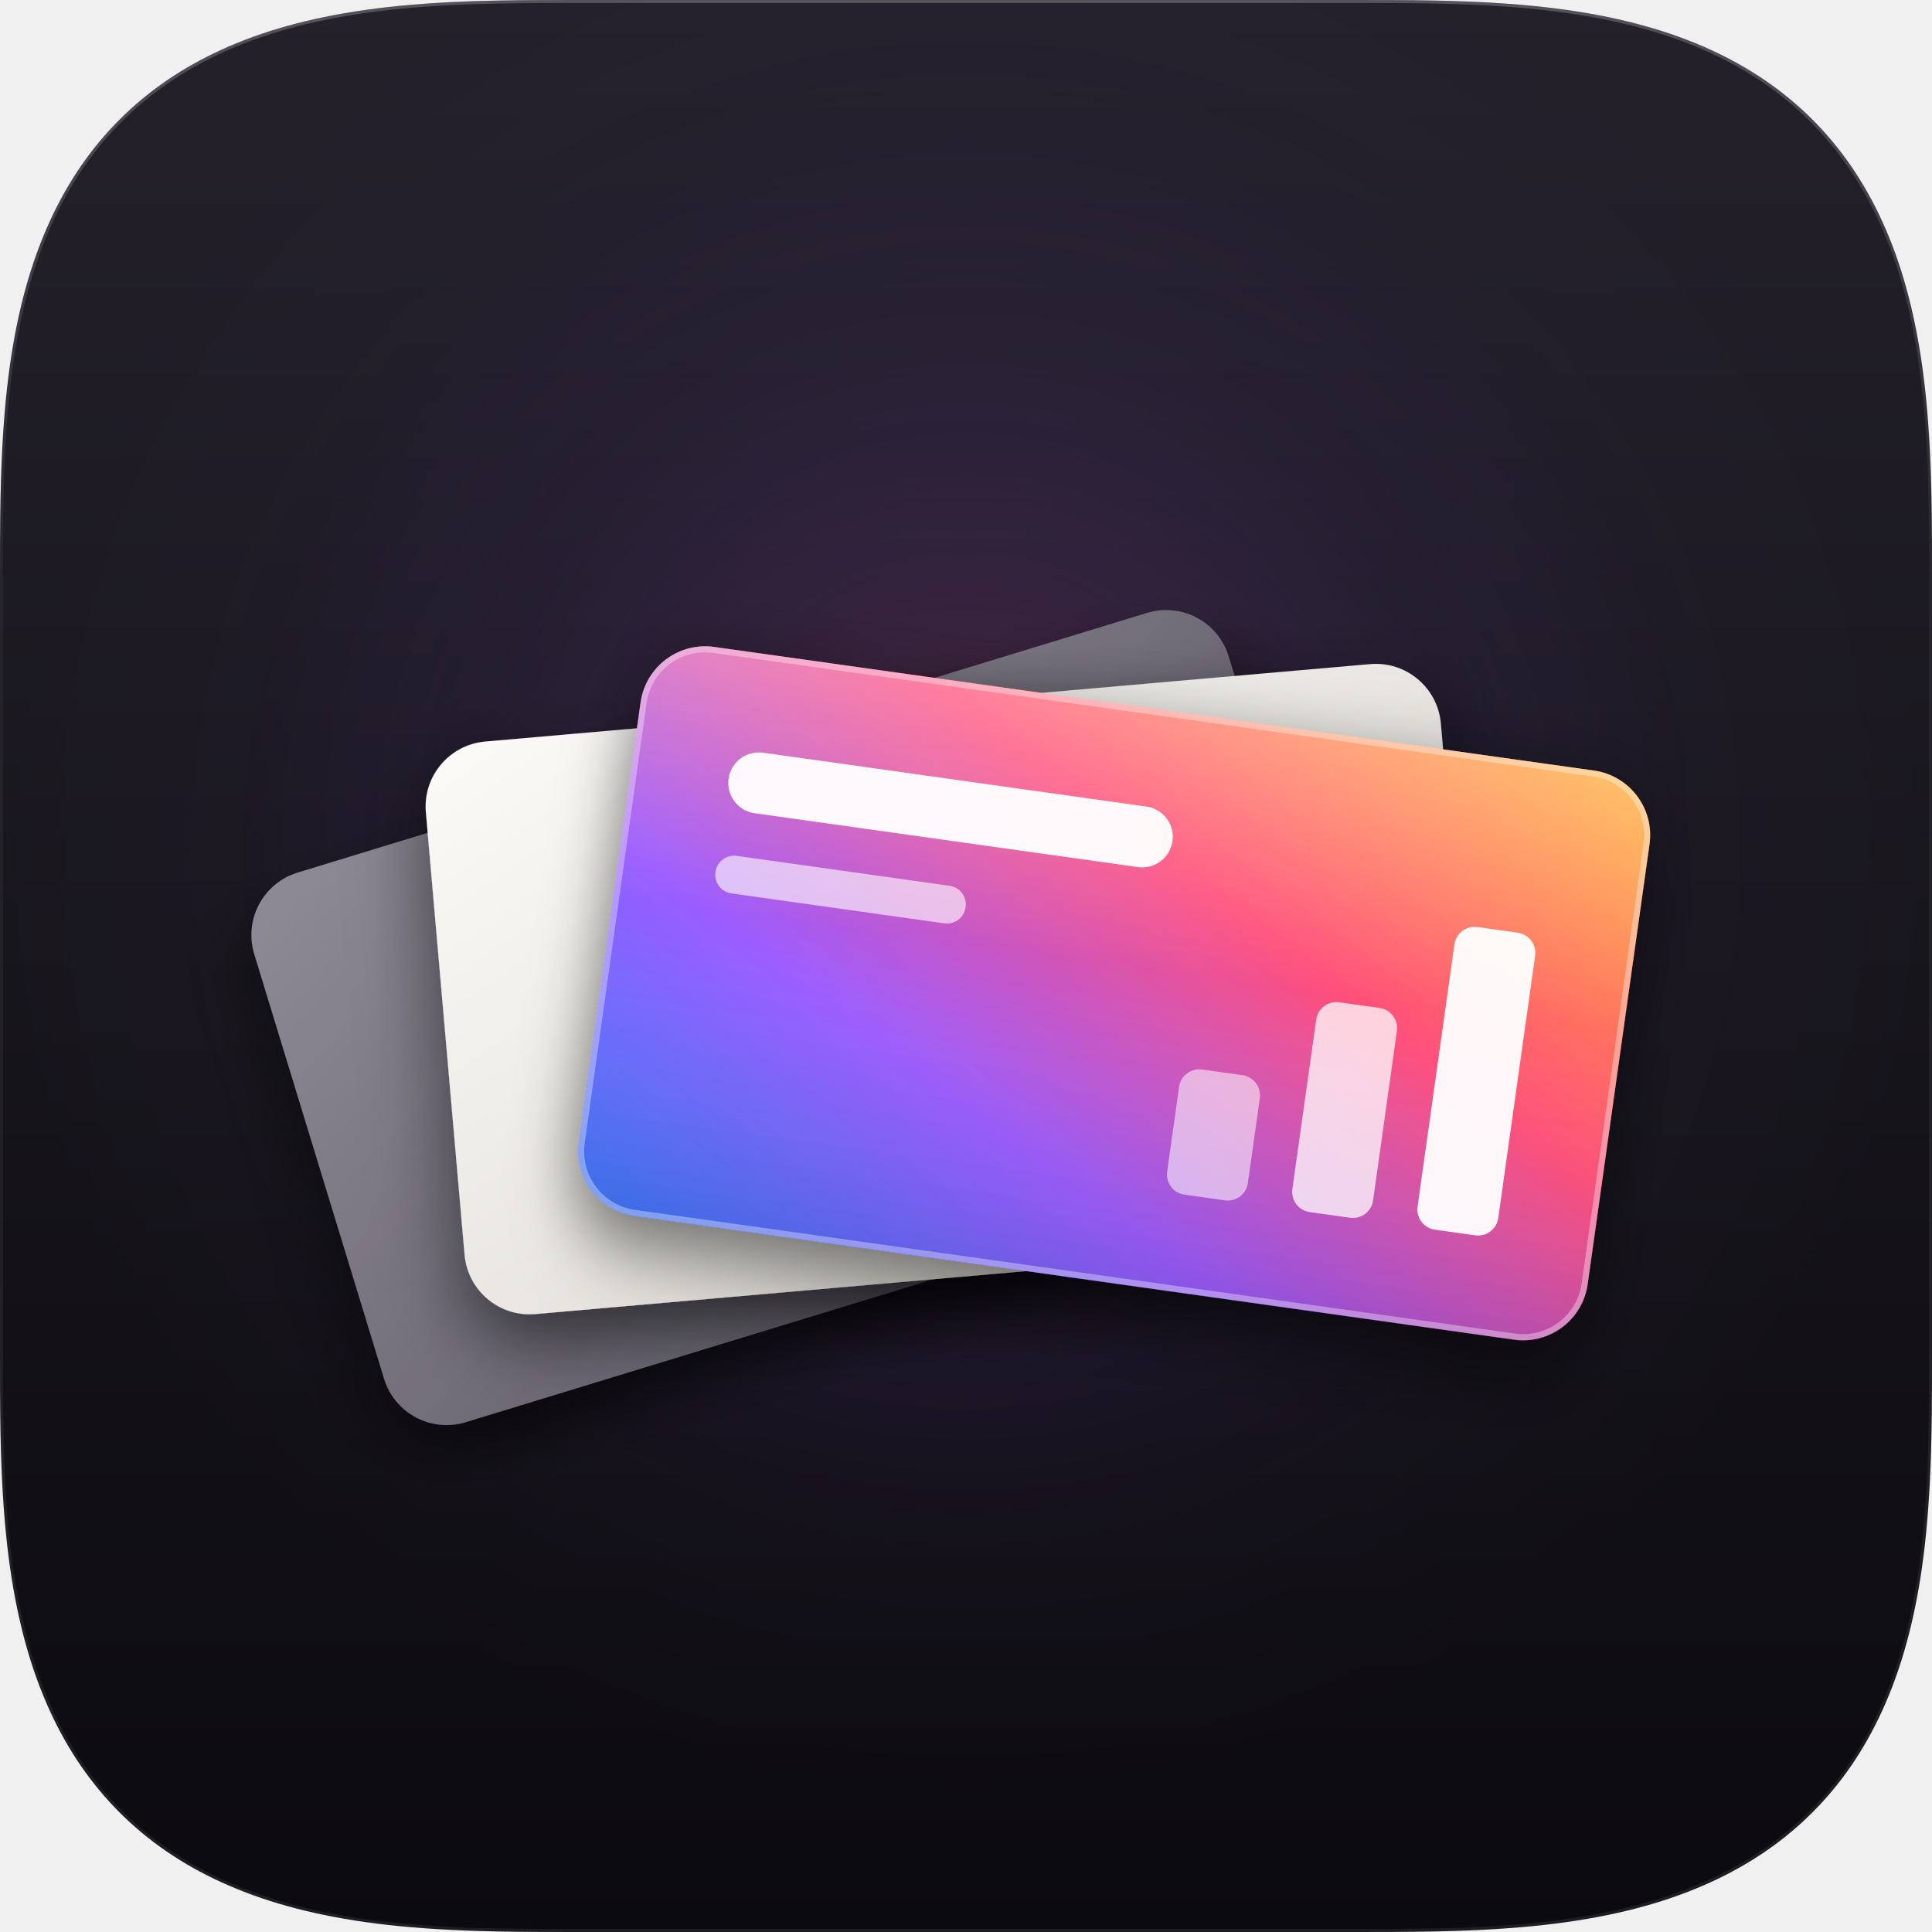
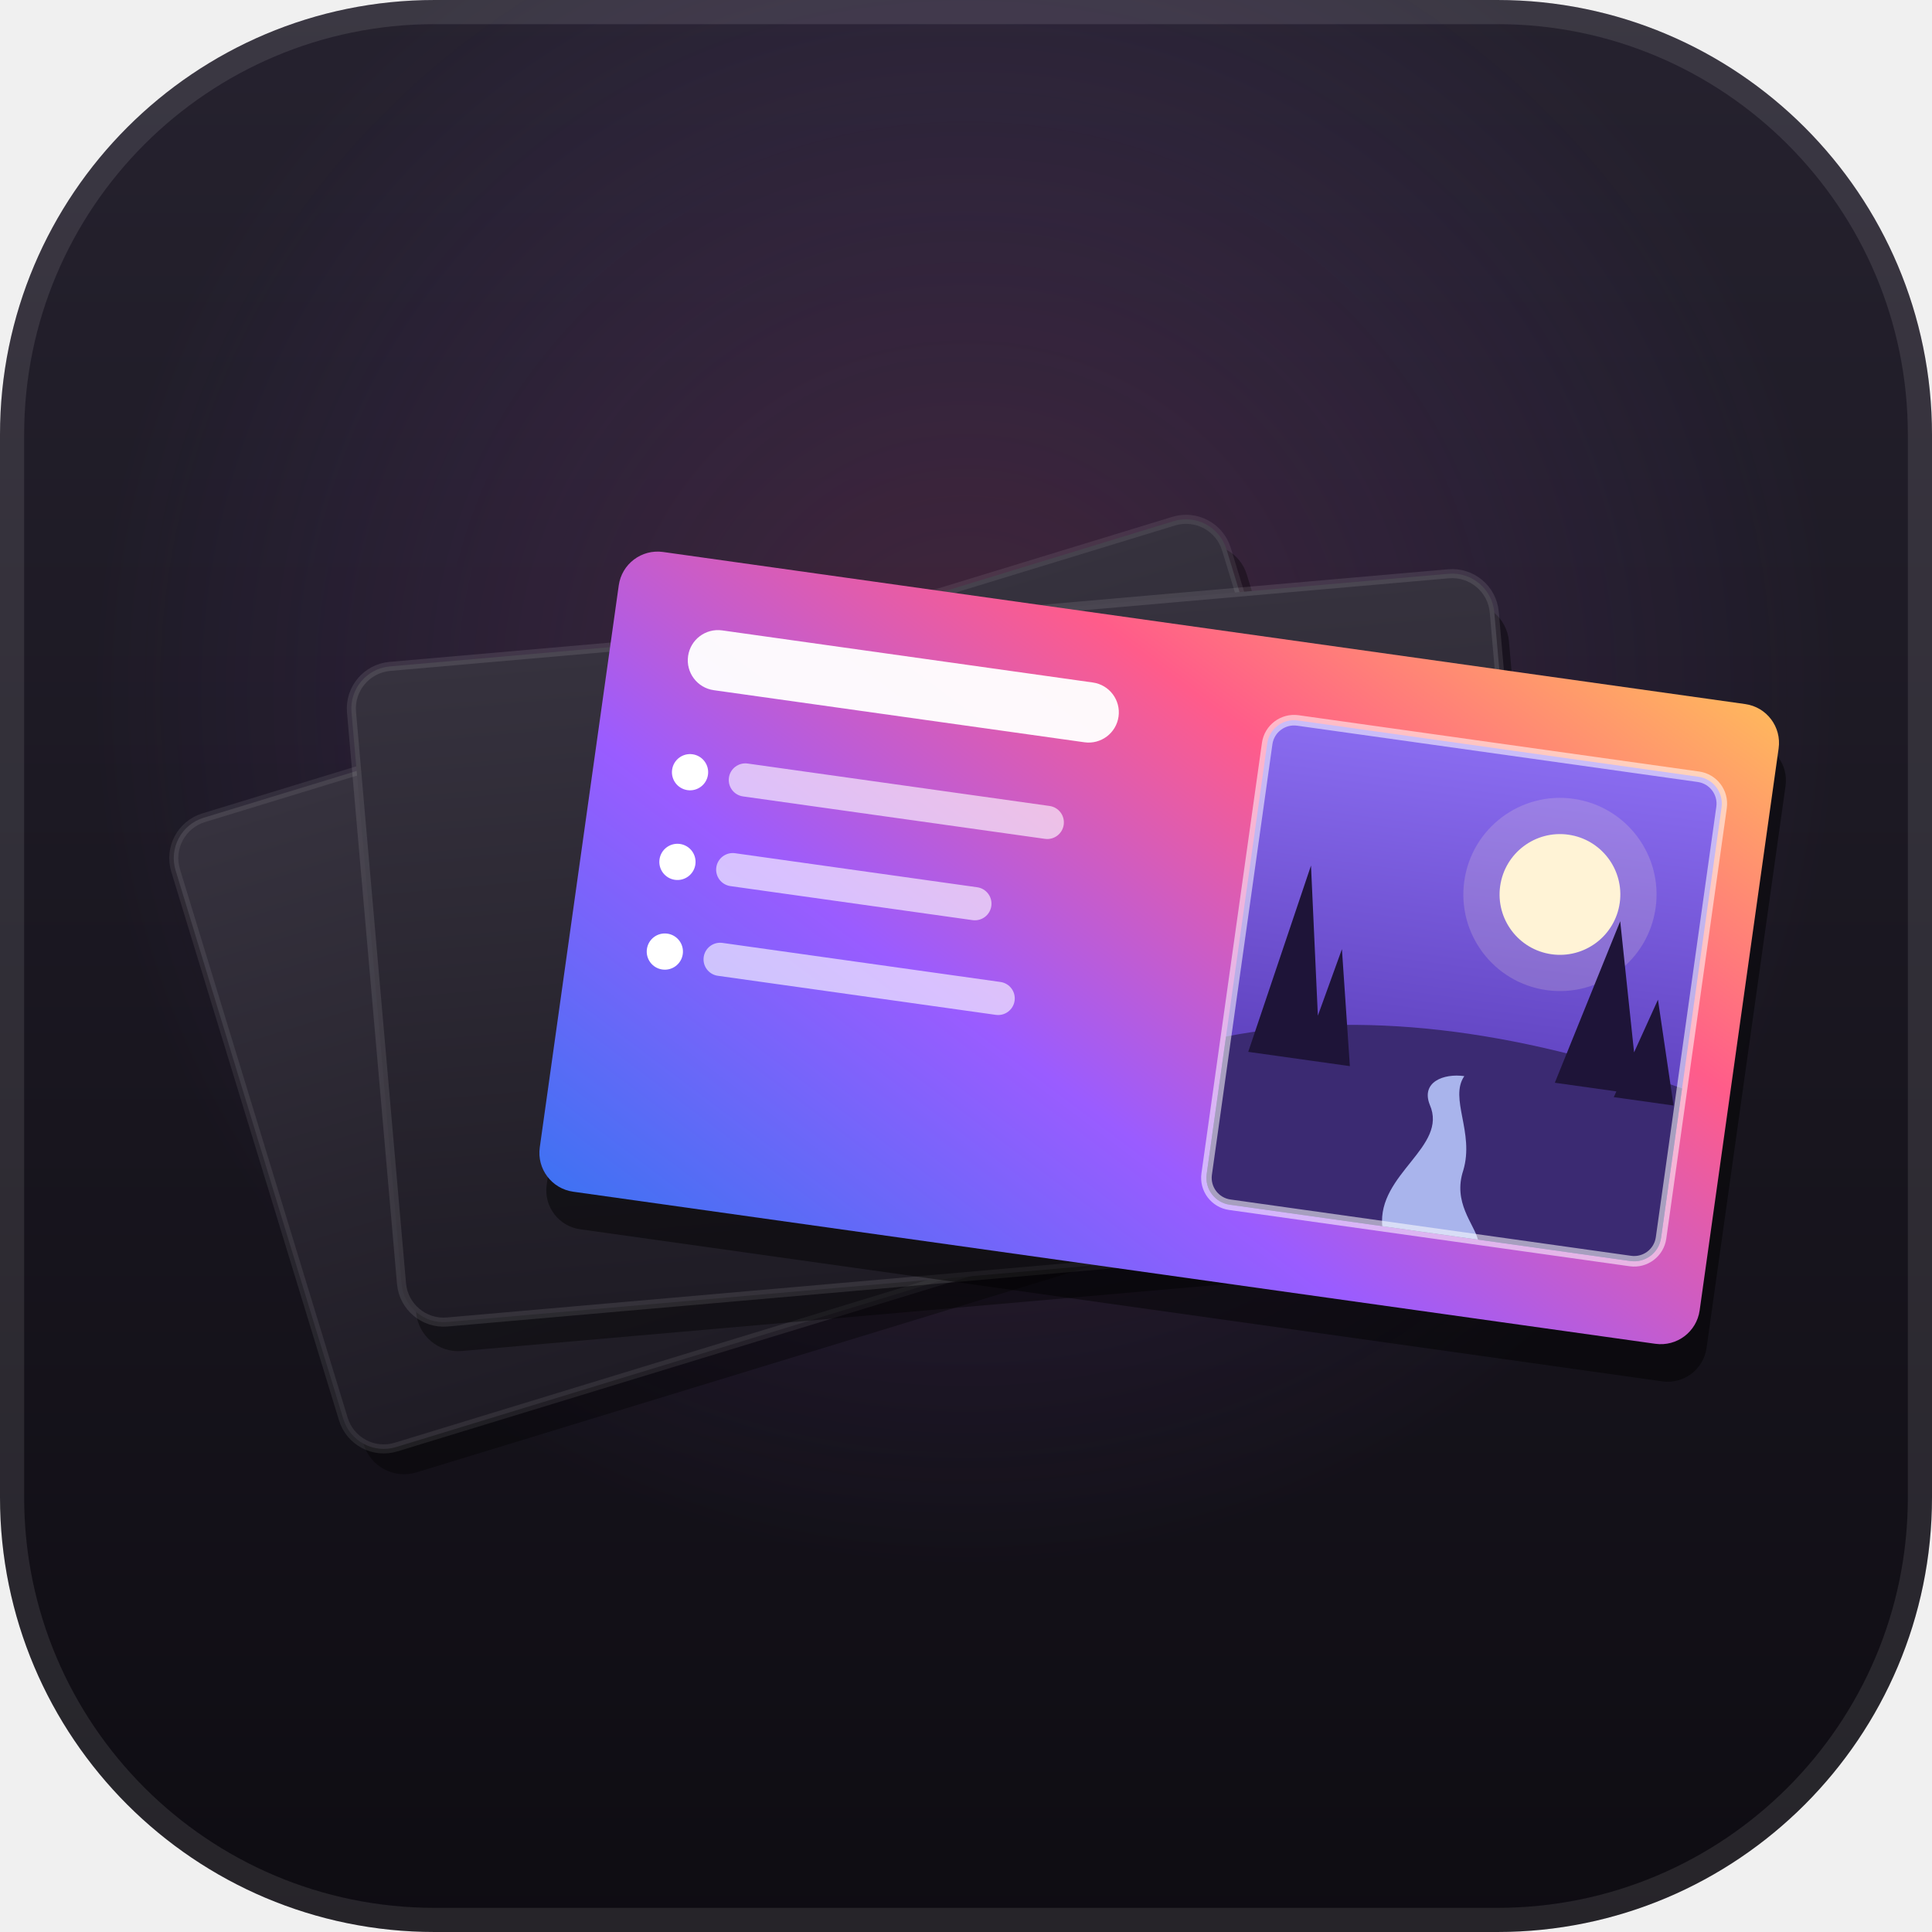
- <svg xmlns="http://www.w3.org/2000/svg" viewBox="0 0 1024 1024" width="1024" height="1024">
+ <svg xmlns="http://www.w3.org/2000/svg" viewBox="0 0 64 64" width="1024" height="1024">
  <defs>
    <linearGradient id="bg" x1="0" y1="0" x2="0" y2="1">
-       <stop offset="0" stop-color="#24212B" />
-       <stop offset="1" stop-color="#0B0A0E" />
+       <stop offset="0" stop-color="#26222F" />
+       <stop offset="1" stop-color="#0E0C12" />
    </linearGradient>
-     <radialGradient id="bloom" cx="0.5" cy="0.44" r="0.5">
-       <stop offset="0" stop-color="#FF4F7A" stop-opacity="0.26" />
-       <stop offset="0.25" stop-color="#C255D9" stop-opacity="0.15" />
-       <stop offset="0.5" stop-color="#9A5CFF" stop-opacity="0.07" />
-       <stop offset="0.75" stop-color="#9A5CFF" stop-opacity="0.02" />
+     <radialGradient id="bloom" cx=".5" cy=".36" r=".45">
+       <stop offset="0" stop-color="#C2477E" stop-opacity=".22" />
      <stop offset="1" stop-color="#9A5CFF" stop-opacity="0" />
    </radialGradient>
-     <linearGradient id="rim" x1="0" y1="0" x2="0" y2="1">
-       <stop offset="0" stop-color="#fff" stop-opacity="0.22" />
-       <stop offset="0.3" stop-color="#fff" stop-opacity="0.04" />
-       <stop offset="1" stop-color="#fff" stop-opacity="0.08" />
+     <linearGradient id="card" x1="0" y1="0" x2="0" y2="1">
+       <stop offset="0" stop-color="#36323E" />
+       <stop offset="1" stop-color="#1F1C25" />
    </linearGradient>
    <linearGradient id="paint" x1="0" y1="1" x2="1" y2="0">
-       <stop offset="0" stop-color="#3A7BFF" />
-       <stop offset="0.32" stop-color="#9A5CFF" />
-       <stop offset="0.64" stop-color="#FF4F7A" />
-       <stop offset="1" stop-color="#FFAE2B" />
+       <stop offset="0" stop-color="#3D72F2" />
+       <stop offset=".35" stop-color="#9A5CFF" />
+       <stop offset=".7" stop-color="#FF5C8A" />
+       <stop offset="1" stop-color="#FFB95C" />
    </linearGradient>
-     <linearGradient id="sheen" x1="0" y1="0" x2="0" y2="1">
-       <stop offset="0" stop-color="#fff" stop-opacity="0.28" />
-       <stop offset="0.45" stop-color="#fff" stop-opacity="0" />
-       <stop offset="1" stop-color="#000" stop-opacity="0.10" />
+     <linearGradient id="sky" x1="0" y1="0" x2="0" y2="1">
+       <stop offset="0" stop-color="#8A6CF0" />
+       <stop offset="1" stop-color="#4B2FA8" />
    </linearGradient>
-     <linearGradient id="paper" x1="0" y1="0" x2="1" y2="1">
-       <stop offset="0" stop-color="#FBFAF7" />
-       <stop offset="1" stop-color="#D9D5CD" />
-     </linearGradient>
-     <linearGradient id="paper2" x1="0" y1="0" x2="1" y2="1">
-       <stop offset="0" stop-color="#8E8A96" />
-       <stop offset="1" stop-color="#55525D" />
-     </linearGradient>
-     <filter id="tileshadow" x="-20%" y="-20%" width="140%" height="140%">
-       <feDropShadow dx="0" dy="13.0" stdDeviation="15.1" flood-color="#000" flood-opacity="0.5" />
-     </filter>
-     <filter id="cardshadow" x="-30%" y="-30%" width="160%" height="170%">
-       <feDropShadow dx="0" dy="15.1" stdDeviation="19.4" flood-color="#000" flood-opacity="0.55" />
-     </filter>
-     <clipPath id="tclip">
-       <path d="M716.80,0.00 L737.47,0.03 L749.61,0.12 L759.78,0.28 L768.86,0.50 L777.19,0.78 L784.97,1.12 L792.31,1.53 L799.30,2.00 L805.99,2.53 L812.42,3.12 L818.62,3.77 L824.61,4.49 L830.43,5.27 L836.07,6.11 L841.56,7.02 L846.91,7.99 L852.13,9.02 L857.21,10.11 L862.18,11.26 L867.04,12.48 L871.79,13.76 L876.44,15.10 L880.99,16.50 L885.44,17.97 L889.80,19.50 L894.08,21.09 L898.26,22.75 L902.36,24.47 L906.38,26.25 L910.32,28.09 L914.18,30.00 L917.97,31.97 L921.68,34.00 L925.31,36.10 L928.87,38.25 L932.36,40.48 L935.78,42.76 L939.12,45.11 L942.40,47.53 L945.61,50.01 L948.74,52.55 L951.81,55.16 L954.82,57.83 L957.75,60.57 L960.62,63.38 L963.43,66.25 L966.17,69.18 L968.84,72.19 L971.45,75.26 L973.99,78.39 L976.47,81.60 L978.89,84.88 L981.24,88.22 L983.52,91.64 L985.75,95.13 L987.90,98.69 L990.00,102.32 L992.03,106.03 L994.00,109.82 L995.91,113.68 L997.75,117.62 L999.53,121.64 L1001.25,125.74 L1002.91,129.92 L1004.50,134.20 L1006.03,138.56 L1007.50,143.01 L1008.90,147.56 L1010.24,152.21 L1011.52,156.96 L1012.74,161.82 L1013.89,166.79 L1014.98,171.87 L1016.01,177.09 L1016.98,182.44 L1017.89,187.93 L1018.73,193.57 L1019.51,199.39 L1020.23,205.38 L1020.88,211.58 L1021.47,218.01 L1022.00,224.70 L1022.47,231.69 L1022.88,239.03 L1023.22,246.81 L1023.50,255.14 L1023.72,264.22 L1023.88,274.39 L1023.97,286.53 L1024.00,307.20 L1024.00,716.80 L1023.97,737.47 L1023.88,749.61 L1023.72,759.78 L1023.50,768.86 L1023.22,777.19 L1022.88,784.97 L1022.47,792.31 L1022.00,799.30 L1021.47,805.99 L1020.88,812.42 L1020.23,818.62 L1019.51,824.61 L1018.73,830.43 L1017.89,836.07 L1016.98,841.56 L1016.01,846.91 L1014.98,852.13 L1013.89,857.21 L1012.74,862.18 L1011.52,867.04 L1010.24,871.79 L1008.90,876.44 L1007.50,880.99 L1006.03,885.44 L1004.50,889.80 L1002.91,894.08 L1001.25,898.26 L999.53,902.36 L997.75,906.38 L995.91,910.32 L994.00,914.18 L992.03,917.97 L990.00,921.68 L987.90,925.31 L985.75,928.87 L983.52,932.36 L981.24,935.78 L978.89,939.12 L976.47,942.40 L973.99,945.61 L971.45,948.74 L968.84,951.81 L966.17,954.82 L963.43,957.75 L960.62,960.62 L957.75,963.43 L954.82,966.17 L951.81,968.84 L948.74,971.45 L945.61,973.99 L942.40,976.47 L939.12,978.89 L935.78,981.24 L932.36,983.52 L928.87,985.75 L925.31,987.90 L921.68,990.00 L917.97,992.03 L914.18,994.00 L910.32,995.91 L906.38,997.75 L902.36,999.53 L898.26,1001.25 L894.08,1002.91 L889.80,1004.50 L885.44,1006.03 L880.99,1007.50 L876.44,1008.90 L871.79,1010.24 L867.04,1011.52 L862.18,1012.74 L857.21,1013.89 L852.13,1014.98 L846.91,1016.01 L841.56,1016.98 L836.07,1017.89 L830.43,1018.73 L824.61,1019.51 L818.62,1020.23 L812.42,1020.88 L805.99,1021.47 L799.30,1022.00 L792.31,1022.47 L784.97,1022.88 L777.19,1023.22 L768.86,1023.50 L759.78,1023.72 L749.61,1023.88 L737.47,1023.97 L716.80,1024.00 L307.20,1024.00 L286.53,1023.97 L274.39,1023.88 L264.22,1023.72 L255.14,1023.50 L246.81,1023.22 L239.03,1022.88 L231.69,1022.47 L224.70,1022.00 L218.01,1021.47 L211.58,1020.88 L205.38,1020.23 L199.39,1019.51 L193.57,1018.73 L187.93,1017.89 L182.44,1016.98 L177.09,1016.01 L171.87,1014.98 L166.79,1013.89 L161.82,1012.74 L156.96,1011.52 L152.21,1010.24 L147.56,1008.90 L143.01,1007.50 L138.56,1006.03 L134.20,1004.50 L129.92,1002.91 L125.74,1001.25 L121.64,999.53 L117.62,997.75 L113.68,995.91 L109.82,994.00 L106.03,992.03 L102.32,990.00 L98.69,987.90 L95.13,985.75 L91.64,983.52 L88.22,981.24 L84.88,978.89 L81.60,976.47 L78.39,973.99 L75.26,971.45 L72.19,968.84 L69.18,966.17 L66.25,963.43 L63.38,960.62 L60.57,957.75 L57.83,954.82 L55.16,951.81 L52.55,948.74 L50.01,945.61 L47.53,942.40 L45.11,939.12 L42.76,935.78 L40.48,932.36 L38.25,928.87 L36.10,925.31 L34.00,921.68 L31.97,917.97 L30.00,914.18 L28.09,910.32 L26.25,906.38 L24.47,902.36 L22.75,898.26 L21.09,894.08 L19.50,889.80 L17.97,885.44 L16.50,880.99 L15.10,876.44 L13.76,871.79 L12.48,867.04 L11.26,862.18 L10.11,857.21 L9.02,852.13 L7.99,846.91 L7.02,841.56 L6.11,836.07 L5.27,830.43 L4.49,824.61 L3.77,818.62 L3.12,812.42 L2.53,805.99 L2.00,799.30 L1.53,792.31 L1.12,784.97 L0.78,777.19 L0.50,768.86 L0.28,759.78 L0.12,749.61 L0.03,737.47 L0.00,716.80 L0.00,307.20 L0.03,286.53 L0.12,274.39 L0.28,264.22 L0.50,255.14 L0.78,246.81 L1.12,239.03 L1.53,231.69 L2.00,224.70 L2.53,218.01 L3.12,211.58 L3.77,205.38 L4.49,199.39 L5.27,193.57 L6.11,187.93 L7.02,182.44 L7.99,177.09 L9.02,171.87 L10.11,166.79 L11.26,161.82 L12.48,156.96 L13.76,152.21 L15.10,147.56 L16.50,143.01 L17.97,138.56 L19.50,134.20 L21.09,129.92 L22.75,125.74 L24.47,121.64 L26.25,117.62 L28.09,113.68 L30.00,109.82 L31.97,106.03 L34.00,102.32 L36.10,98.69 L38.25,95.13 L40.48,91.64 L42.76,88.22 L45.11,84.88 L47.53,81.60 L50.01,78.39 L52.55,75.26 L55.16,72.19 L57.83,69.18 L60.57,66.25 L63.38,63.38 L66.25,60.57 L69.18,57.83 L72.19,55.16 L75.26,52.55 L78.39,50.01 L81.60,47.53 L84.88,45.11 L88.22,42.76 L91.64,40.48 L95.13,38.25 L98.69,36.10 L102.32,34.00 L106.03,31.97 L109.82,30.00 L113.68,28.09 L117.62,26.25 L121.64,24.47 L125.74,22.75 L129.92,21.09 L134.20,19.50 L138.56,17.97 L143.01,16.50 L147.56,15.10 L152.21,13.76 L156.96,12.48 L161.82,11.26 L166.79,10.11 L171.87,9.02 L177.09,7.99 L182.44,7.02 L187.93,6.11 L193.57,5.27 L199.39,4.49 L205.38,3.77 L211.58,3.12 L218.01,2.53 L224.70,2.00 L231.69,1.53 L239.03,1.12 L246.81,0.78 L255.14,0.50 L264.22,0.28 L274.39,0.12 L286.53,0.03 L307.20,0.00 Z" />
+     <clipPath id="clip">
+       <rect width="64" height="64" rx="14.4" />
+     </clipPath>
+     <clipPath id="pic">
+       <rect x="2.6" y="-8.1" width="15.2" height="16.2" rx=".9" />
    </clipPath>
  </defs>
-   <path d="M716.80,0.00 L737.47,0.03 L749.61,0.12 L759.78,0.28 L768.86,0.50 L777.19,0.78 L784.97,1.12 L792.31,1.53 L799.30,2.00 L805.99,2.53 L812.42,3.12 L818.62,3.77 L824.61,4.49 L830.43,5.27 L836.07,6.11 L841.56,7.02 L846.91,7.99 L852.13,9.02 L857.21,10.11 L862.18,11.26 L867.04,12.48 L871.79,13.76 L876.44,15.10 L880.99,16.50 L885.44,17.97 L889.80,19.50 L894.08,21.09 L898.26,22.75 L902.36,24.47 L906.38,26.25 L910.32,28.09 L914.18,30.00 L917.97,31.97 L921.68,34.00 L925.31,36.10 L928.87,38.25 L932.36,40.48 L935.78,42.76 L939.12,45.11 L942.40,47.53 L945.61,50.01 L948.74,52.55 L951.81,55.16 L954.82,57.83 L957.75,60.57 L960.62,63.38 L963.43,66.25 L966.17,69.18 L968.84,72.19 L971.45,75.26 L973.99,78.39 L976.47,81.60 L978.89,84.88 L981.24,88.22 L983.52,91.64 L985.75,95.13 L987.90,98.69 L990.00,102.32 L992.03,106.03 L994.00,109.82 L995.91,113.68 L997.75,117.62 L999.53,121.64 L1001.25,125.74 L1002.91,129.92 L1004.50,134.20 L1006.03,138.56 L1007.50,143.01 L1008.90,147.56 L1010.24,152.21 L1011.52,156.96 L1012.74,161.82 L1013.89,166.79 L1014.98,171.87 L1016.01,177.09 L1016.98,182.44 L1017.89,187.93 L1018.73,193.57 L1019.51,199.39 L1020.23,205.38 L1020.88,211.58 L1021.47,218.01 L1022.00,224.70 L1022.47,231.69 L1022.88,239.03 L1023.22,246.81 L1023.50,255.14 L1023.72,264.22 L1023.88,274.39 L1023.97,286.53 L1024.00,307.20 L1024.00,716.80 L1023.97,737.47 L1023.88,749.61 L1023.72,759.78 L1023.50,768.86 L1023.22,777.19 L1022.88,784.97 L1022.47,792.31 L1022.00,799.30 L1021.47,805.99 L1020.88,812.42 L1020.23,818.62 L1019.51,824.61 L1018.73,830.43 L1017.89,836.07 L1016.98,841.56 L1016.01,846.91 L1014.98,852.13 L1013.89,857.21 L1012.74,862.18 L1011.52,867.04 L1010.24,871.79 L1008.90,876.44 L1007.50,880.99 L1006.03,885.44 L1004.50,889.80 L1002.91,894.08 L1001.25,898.26 L999.53,902.36 L997.75,906.38 L995.91,910.32 L994.00,914.18 L992.03,917.97 L990.00,921.68 L987.90,925.31 L985.75,928.87 L983.52,932.36 L981.24,935.78 L978.89,939.12 L976.47,942.40 L973.99,945.61 L971.45,948.74 L968.84,951.81 L966.17,954.82 L963.43,957.75 L960.62,960.62 L957.75,963.43 L954.82,966.17 L951.81,968.84 L948.74,971.45 L945.61,973.99 L942.40,976.47 L939.12,978.89 L935.78,981.24 L932.36,983.52 L928.87,985.75 L925.31,987.90 L921.68,990.00 L917.97,992.03 L914.18,994.00 L910.32,995.91 L906.38,997.75 L902.36,999.53 L898.26,1001.25 L894.08,1002.91 L889.80,1004.50 L885.44,1006.03 L880.99,1007.50 L876.44,1008.90 L871.79,1010.24 L867.04,1011.52 L862.18,1012.74 L857.21,1013.89 L852.13,1014.98 L846.91,1016.01 L841.56,1016.98 L836.07,1017.89 L830.43,1018.73 L824.61,1019.51 L818.62,1020.23 L812.42,1020.88 L805.99,1021.47 L799.30,1022.00 L792.31,1022.47 L784.97,1022.88 L777.19,1023.22 L768.86,1023.50 L759.78,1023.72 L749.61,1023.88 L737.47,1023.97 L716.80,1024.00 L307.20,1024.00 L286.53,1023.97 L274.39,1023.88 L264.22,1023.72 L255.14,1023.50 L246.81,1023.22 L239.03,1022.88 L231.69,1022.47 L224.70,1022.00 L218.01,1021.47 L211.58,1020.88 L205.38,1020.23 L199.39,1019.51 L193.57,1018.73 L187.93,1017.89 L182.44,1016.98 L177.09,1016.01 L171.87,1014.98 L166.79,1013.89 L161.82,1012.74 L156.96,1011.52 L152.21,1010.24 L147.56,1008.90 L143.01,1007.50 L138.56,1006.03 L134.20,1004.50 L129.92,1002.91 L125.74,1001.25 L121.64,999.53 L117.62,997.75 L113.68,995.91 L109.82,994.00 L106.03,992.03 L102.32,990.00 L98.69,987.90 L95.13,985.75 L91.64,983.52 L88.22,981.24 L84.88,978.89 L81.60,976.47 L78.39,973.99 L75.26,971.45 L72.19,968.84 L69.18,966.17 L66.25,963.43 L63.38,960.62 L60.57,957.75 L57.83,954.82 L55.16,951.81 L52.55,948.74 L50.01,945.61 L47.53,942.40 L45.11,939.12 L42.76,935.78 L40.48,932.36 L38.25,928.87 L36.10,925.31 L34.00,921.68 L31.97,917.97 L30.00,914.18 L28.09,910.32 L26.25,906.38 L24.47,902.36 L22.75,898.26 L21.09,894.08 L19.50,889.80 L17.97,885.44 L16.50,880.99 L15.10,876.44 L13.76,871.79 L12.48,867.04 L11.26,862.18 L10.11,857.21 L9.02,852.13 L7.99,846.91 L7.02,841.56 L6.11,836.07 L5.27,830.43 L4.49,824.61 L3.77,818.62 L3.12,812.42 L2.53,805.99 L2.00,799.30 L1.53,792.31 L1.12,784.97 L0.78,777.19 L0.50,768.86 L0.28,759.78 L0.12,749.61 L0.03,737.47 L0.00,716.80 L0.00,307.20 L0.03,286.53 L0.12,274.39 L0.28,264.22 L0.50,255.14 L0.78,246.81 L1.12,239.03 L1.53,231.69 L2.00,224.70 L2.53,218.01 L3.12,211.58 L3.77,205.38 L4.49,199.39 L5.27,193.57 L6.11,187.93 L7.02,182.44 L7.99,177.09 L9.02,171.87 L10.11,166.79 L11.26,161.82 L12.48,156.96 L13.76,152.21 L15.10,147.56 L16.50,143.01 L17.97,138.56 L19.50,134.20 L21.09,129.92 L22.75,125.74 L24.47,121.64 L26.25,117.62 L28.09,113.68 L30.00,109.82 L31.97,106.03 L34.00,102.32 L36.10,98.69 L38.25,95.13 L40.48,91.64 L42.76,88.22 L45.11,84.88 L47.53,81.60 L50.01,78.39 L52.55,75.26 L55.16,72.19 L57.83,69.18 L60.57,66.25 L63.38,63.38 L66.25,60.57 L69.18,57.83 L72.19,55.16 L75.26,52.55 L78.39,50.01 L81.60,47.53 L84.88,45.11 L88.22,42.76 L91.64,40.48 L95.13,38.25 L98.69,36.10 L102.32,34.00 L106.03,31.97 L109.82,30.00 L113.68,28.09 L117.62,26.25 L121.64,24.47 L125.74,22.75 L129.92,21.09 L134.20,19.50 L138.56,17.97 L143.01,16.50 L147.56,15.10 L152.21,13.76 L156.96,12.48 L161.82,11.26 L166.79,10.11 L171.87,9.02 L177.09,7.99 L182.44,7.02 L187.93,6.11 L193.57,5.27 L199.39,4.49 L205.38,3.77 L211.58,3.12 L218.01,2.53 L224.70,2.00 L231.69,1.53 L239.03,1.12 L246.81,0.78 L255.14,0.50 L264.22,0.28 L274.39,0.12 L286.53,0.03 L307.20,0.00 Z" fill="url(#bg)" />
-   <g clip-path="url(#tclip)">
-     <rect width="1024" height="1024" fill="url(#bloom)" />
+   <g clip-path="url(#clip)">
+     <rect width="64" height="64" fill="url(#bg)" />
+     <rect width="64" height="64" fill="url(#bloom)" />
+     <g transform="translate(26 32.6) rotate(-17)">
+       <rect x="-18.2" y="-10.9" width="36.4" height="21.8" rx="1.4" fill="#000" fill-opacity=".35" transform="translate(.4 1)" />
+       <rect x="-18.2" y="-10.9" width="36.4" height="21.8" rx="1.4" fill="url(#card)" stroke="#fff" stroke-opacity=".08" stroke-width=".3" />
+     </g>
+     <g transform="translate(31.4 31.4) rotate(-5)">
+       <rect x="-19" y="-10.9" width="38" height="21.8" rx="1.4" fill="#000" fill-opacity=".4" transform="translate(.4 1)" />
+       <rect x="-19" y="-10.9" width="38" height="21.8" rx="1.4" fill="url(#card)" stroke="#fff" stroke-opacity=".1" stroke-width=".3" />
+     </g>
+     <g transform="translate(38.4 31.4) rotate(8)">
+       <rect x="-19.4" y="-10.7" width="38.8" height="21.4" rx="1.3" fill="#000" fill-opacity=".45" transform="translate(.4 1.2)" />
+       <rect x="-19.4" y="-10.7" width="38.8" height="21.4" rx="1.3" fill="url(#paint)" />
+       <rect x="-16.8" y="-8.4" width="14.4" height="2" rx="1" fill="#fff" fill-opacity=".96" />
+       <g fill="#fff">
+         <circle cx="-16.2" cy="-3.6" r=".6" />
+         <circle cx="-16.2" cy="-.6" r=".6" />
+         <circle cx="-16.2" cy="2.4" r=".6" />
+         <g fill-opacity=".62">
+           <rect x="-14.9" y="-4.15" width="11.2" height="1.1" rx=".55" />
+           <rect x="-14.9" y="-1.15" width="9.2" height="1.1" rx=".55" />
+           <rect x="-14.9" y="1.85" width="10.4" height="1.1" rx=".55" />
+         </g>
+       </g>
+       <g clip-path="url(#pic)">
+         <rect x="2.6" y="-8.1" width="15.2" height="16.2" fill="url(#sky)" />
+         <circle cx="12.9" cy="-3.6" r="3.2" fill="#FFF3D6" fill-opacity=".18" />
+         <circle cx="12.9" cy="-3.6" r="2" fill="#FFF3D6" />
+         <path d="M2.6 2.6 Q9 .4 17.8 2.2 V8.1 H2.6Z" fill="#3B2A72" />
+         <path d="M8.6 8.1 C8.2 6.4 10.4 5.2 9.6 3.9 C9.2 3.2 9.9 2.8 10.6 2.8 C10.2 3.6 11.2 4.6 11 5.9 C10.8 7 11.6 7.6 11.8 8.1Z" fill="#A9B4EC" />
+         <path d="M3.4 3 L4.6 -3.4 L5.8 3Z M5.2 3 L6 -.8 L6.8 3Z M13.6 2.6 L15 -3 L16.4 2.6Z M15.6 2.8 L16.6 -.6 L17.6 2.8Z" fill="#1E1438" />
+       </g>
+       <rect x="2.6" y="-8.1" width="15.2" height="16.2" rx=".9" fill="none" stroke="#fff" stroke-opacity=".55" stroke-width=".35" />
+     </g>
  </g>
-   <g transform="translate(537.9 900.8) rotate(-17)">
-     <rect x="-270.0" y="-530.3" width="540.0" height="304.6" rx="34.6" fill="url(#paper2)" filter="url(#cardshadow)" />
-   </g>
-   <g transform="translate(537.9 900.8) rotate(-5)">
-     <rect x="-270.0" y="-530.3" width="540.0" height="304.6" rx="34.6" fill="url(#paper)" filter="url(#cardshadow)" />
-   </g>
-   <g transform="translate(537.9 900.8) rotate(8)">
-     <rect x="-270.0" y="-530.3" width="540.0" height="304.6" rx="34.6" fill="url(#paint)" filter="url(#cardshadow)" />
-     <rect x="-270.0" y="-530.3" width="540.0" height="304.6" rx="34.6" fill="url(#sheen)" />
-     <rect x="-268.4" y="-528.7" width="536.8" height="301.3" rx="32.9" fill="none" stroke="#fff" stroke-opacity="0.35" stroke-width="3.2" />
-     <rect x="-218.2" y="-478.4" width="237.6" height="32.4" rx="16.2" fill="#fff" fill-opacity="0.96" />
-     <rect x="-218.2" y="-422.3" width="133.9" height="20.1" rx="10.0" fill="#fff" fill-opacity="0.62" />
-     <rect x="41.0" y="-344.5" width="43.2" height="67.0" rx="10.8" fill="#fff" fill-opacity="0.55" />
-     <rect x="108.0" y="-389.9" width="43.2" height="112.3" rx="10.8" fill="#fff" fill-opacity="0.75" />
-     <rect x="175.0" y="-439.6" width="43.2" height="162.0" rx="10.8" fill="#fff" fill-opacity="0.95" />
-   </g>
-   <path d="M716.80,0.00 L737.47,0.03 L749.61,0.12 L759.78,0.28 L768.86,0.50 L777.19,0.78 L784.97,1.12 L792.31,1.53 L799.30,2.00 L805.99,2.53 L812.42,3.12 L818.62,3.77 L824.61,4.49 L830.43,5.27 L836.07,6.11 L841.56,7.02 L846.91,7.99 L852.13,9.02 L857.21,10.11 L862.18,11.26 L867.04,12.48 L871.79,13.76 L876.44,15.10 L880.99,16.50 L885.44,17.97 L889.80,19.50 L894.08,21.09 L898.26,22.75 L902.36,24.47 L906.38,26.25 L910.32,28.09 L914.18,30.00 L917.97,31.97 L921.68,34.00 L925.31,36.10 L928.87,38.25 L932.36,40.48 L935.78,42.76 L939.12,45.11 L942.40,47.53 L945.61,50.01 L948.74,52.55 L951.81,55.16 L954.82,57.83 L957.75,60.57 L960.62,63.38 L963.43,66.25 L966.17,69.18 L968.84,72.19 L971.45,75.26 L973.99,78.39 L976.47,81.60 L978.89,84.88 L981.24,88.22 L983.52,91.64 L985.75,95.13 L987.90,98.69 L990.00,102.32 L992.03,106.03 L994.00,109.82 L995.91,113.68 L997.75,117.62 L999.53,121.64 L1001.25,125.74 L1002.91,129.92 L1004.50,134.20 L1006.03,138.56 L1007.50,143.01 L1008.90,147.56 L1010.24,152.21 L1011.52,156.96 L1012.74,161.82 L1013.89,166.79 L1014.98,171.87 L1016.01,177.09 L1016.98,182.44 L1017.89,187.93 L1018.73,193.57 L1019.51,199.39 L1020.23,205.38 L1020.88,211.58 L1021.47,218.01 L1022.00,224.70 L1022.47,231.69 L1022.88,239.03 L1023.22,246.81 L1023.50,255.14 L1023.72,264.22 L1023.88,274.39 L1023.97,286.53 L1024.00,307.20 L1024.00,716.80 L1023.97,737.47 L1023.88,749.61 L1023.72,759.78 L1023.50,768.86 L1023.22,777.19 L1022.88,784.97 L1022.47,792.31 L1022.00,799.30 L1021.47,805.99 L1020.88,812.42 L1020.23,818.62 L1019.51,824.61 L1018.73,830.43 L1017.89,836.07 L1016.98,841.56 L1016.01,846.91 L1014.98,852.13 L1013.89,857.21 L1012.74,862.18 L1011.52,867.04 L1010.24,871.79 L1008.90,876.44 L1007.50,880.99 L1006.03,885.44 L1004.50,889.80 L1002.91,894.08 L1001.25,898.26 L999.53,902.36 L997.75,906.38 L995.91,910.32 L994.00,914.18 L992.03,917.97 L990.00,921.68 L987.90,925.31 L985.75,928.87 L983.52,932.36 L981.24,935.78 L978.89,939.12 L976.47,942.40 L973.99,945.61 L971.45,948.74 L968.84,951.81 L966.17,954.82 L963.43,957.75 L960.62,960.62 L957.75,963.43 L954.82,966.17 L951.81,968.84 L948.74,971.45 L945.61,973.99 L942.40,976.47 L939.12,978.89 L935.78,981.24 L932.36,983.52 L928.87,985.75 L925.31,987.90 L921.68,990.00 L917.97,992.03 L914.18,994.00 L910.32,995.91 L906.38,997.75 L902.36,999.53 L898.26,1001.25 L894.08,1002.91 L889.80,1004.50 L885.44,1006.03 L880.99,1007.50 L876.44,1008.90 L871.79,1010.24 L867.04,1011.52 L862.18,1012.74 L857.21,1013.89 L852.13,1014.98 L846.91,1016.01 L841.56,1016.98 L836.07,1017.89 L830.43,1018.73 L824.61,1019.51 L818.62,1020.23 L812.42,1020.88 L805.99,1021.47 L799.30,1022.00 L792.31,1022.47 L784.97,1022.88 L777.19,1023.22 L768.86,1023.50 L759.78,1023.72 L749.61,1023.88 L737.47,1023.97 L716.80,1024.00 L307.20,1024.00 L286.53,1023.97 L274.39,1023.88 L264.22,1023.72 L255.14,1023.50 L246.81,1023.22 L239.03,1022.88 L231.69,1022.47 L224.70,1022.00 L218.01,1021.47 L211.58,1020.88 L205.38,1020.23 L199.39,1019.51 L193.57,1018.73 L187.93,1017.89 L182.44,1016.98 L177.09,1016.01 L171.87,1014.98 L166.79,1013.89 L161.82,1012.74 L156.96,1011.52 L152.21,1010.24 L147.56,1008.90 L143.01,1007.50 L138.56,1006.03 L134.20,1004.50 L129.92,1002.91 L125.74,1001.25 L121.64,999.53 L117.62,997.75 L113.68,995.91 L109.82,994.00 L106.03,992.03 L102.32,990.00 L98.69,987.90 L95.13,985.75 L91.64,983.52 L88.22,981.24 L84.88,978.89 L81.60,976.47 L78.39,973.99 L75.26,971.45 L72.19,968.84 L69.18,966.17 L66.25,963.43 L63.38,960.62 L60.57,957.75 L57.83,954.82 L55.16,951.81 L52.55,948.74 L50.01,945.61 L47.53,942.40 L45.11,939.12 L42.76,935.78 L40.48,932.36 L38.25,928.87 L36.10,925.31 L34.00,921.68 L31.97,917.97 L30.00,914.18 L28.09,910.32 L26.25,906.38 L24.47,902.36 L22.75,898.26 L21.09,894.08 L19.50,889.80 L17.97,885.44 L16.50,880.99 L15.10,876.44 L13.76,871.79 L12.48,867.04 L11.26,862.18 L10.11,857.21 L9.02,852.13 L7.99,846.91 L7.02,841.56 L6.11,836.07 L5.27,830.43 L4.49,824.61 L3.77,818.62 L3.12,812.42 L2.53,805.99 L2.00,799.30 L1.53,792.31 L1.12,784.97 L0.78,777.19 L0.50,768.86 L0.28,759.78 L0.12,749.61 L0.03,737.47 L0.00,716.80 L0.00,307.20 L0.03,286.53 L0.12,274.39 L0.28,264.22 L0.50,255.14 L0.78,246.81 L1.12,239.03 L1.53,231.69 L2.00,224.70 L2.53,218.01 L3.12,211.58 L3.77,205.38 L4.49,199.39 L5.27,193.57 L6.11,187.93 L7.02,182.44 L7.99,177.09 L9.02,171.87 L10.11,166.79 L11.26,161.82 L12.48,156.96 L13.76,152.21 L15.10,147.56 L16.50,143.01 L17.97,138.56 L19.50,134.20 L21.09,129.92 L22.75,125.74 L24.47,121.64 L26.25,117.62 L28.09,113.68 L30.00,109.82 L31.97,106.03 L34.00,102.32 L36.10,98.69 L38.25,95.13 L40.48,91.64 L42.76,88.22 L45.11,84.88 L47.53,81.60 L50.01,78.39 L52.55,75.26 L55.16,72.19 L57.83,69.18 L60.57,66.25 L63.38,63.38 L66.25,60.57 L69.18,57.83 L72.19,55.16 L75.26,52.55 L78.39,50.01 L81.60,47.53 L84.88,45.11 L88.22,42.76 L91.64,40.48 L95.13,38.25 L98.69,36.10 L102.32,34.00 L106.03,31.97 L109.82,30.00 L113.68,28.09 L117.62,26.25 L121.64,24.47 L125.74,22.75 L129.92,21.09 L134.20,19.50 L138.56,17.97 L143.01,16.50 L147.56,15.10 L152.21,13.76 L156.96,12.48 L161.82,11.26 L166.79,10.11 L171.87,9.02 L177.09,7.99 L182.44,7.02 L187.93,6.11 L193.57,5.27 L199.39,4.49 L205.38,3.77 L211.58,3.12 L218.01,2.53 L224.70,2.00 L231.69,1.53 L239.03,1.12 L246.81,0.78 L255.14,0.50 L264.22,0.28 L274.39,0.12 L286.53,0.03 L307.20,0.00 Z" fill="none" stroke="url(#rim)" stroke-width="3.2" clip-path="url(#tclip)" />
+   <rect x=".4" y=".4" width="63.2" height="63.2" rx="14" fill="none" stroke="#fff" stroke-opacity=".1" stroke-width=".8" />
</svg>
